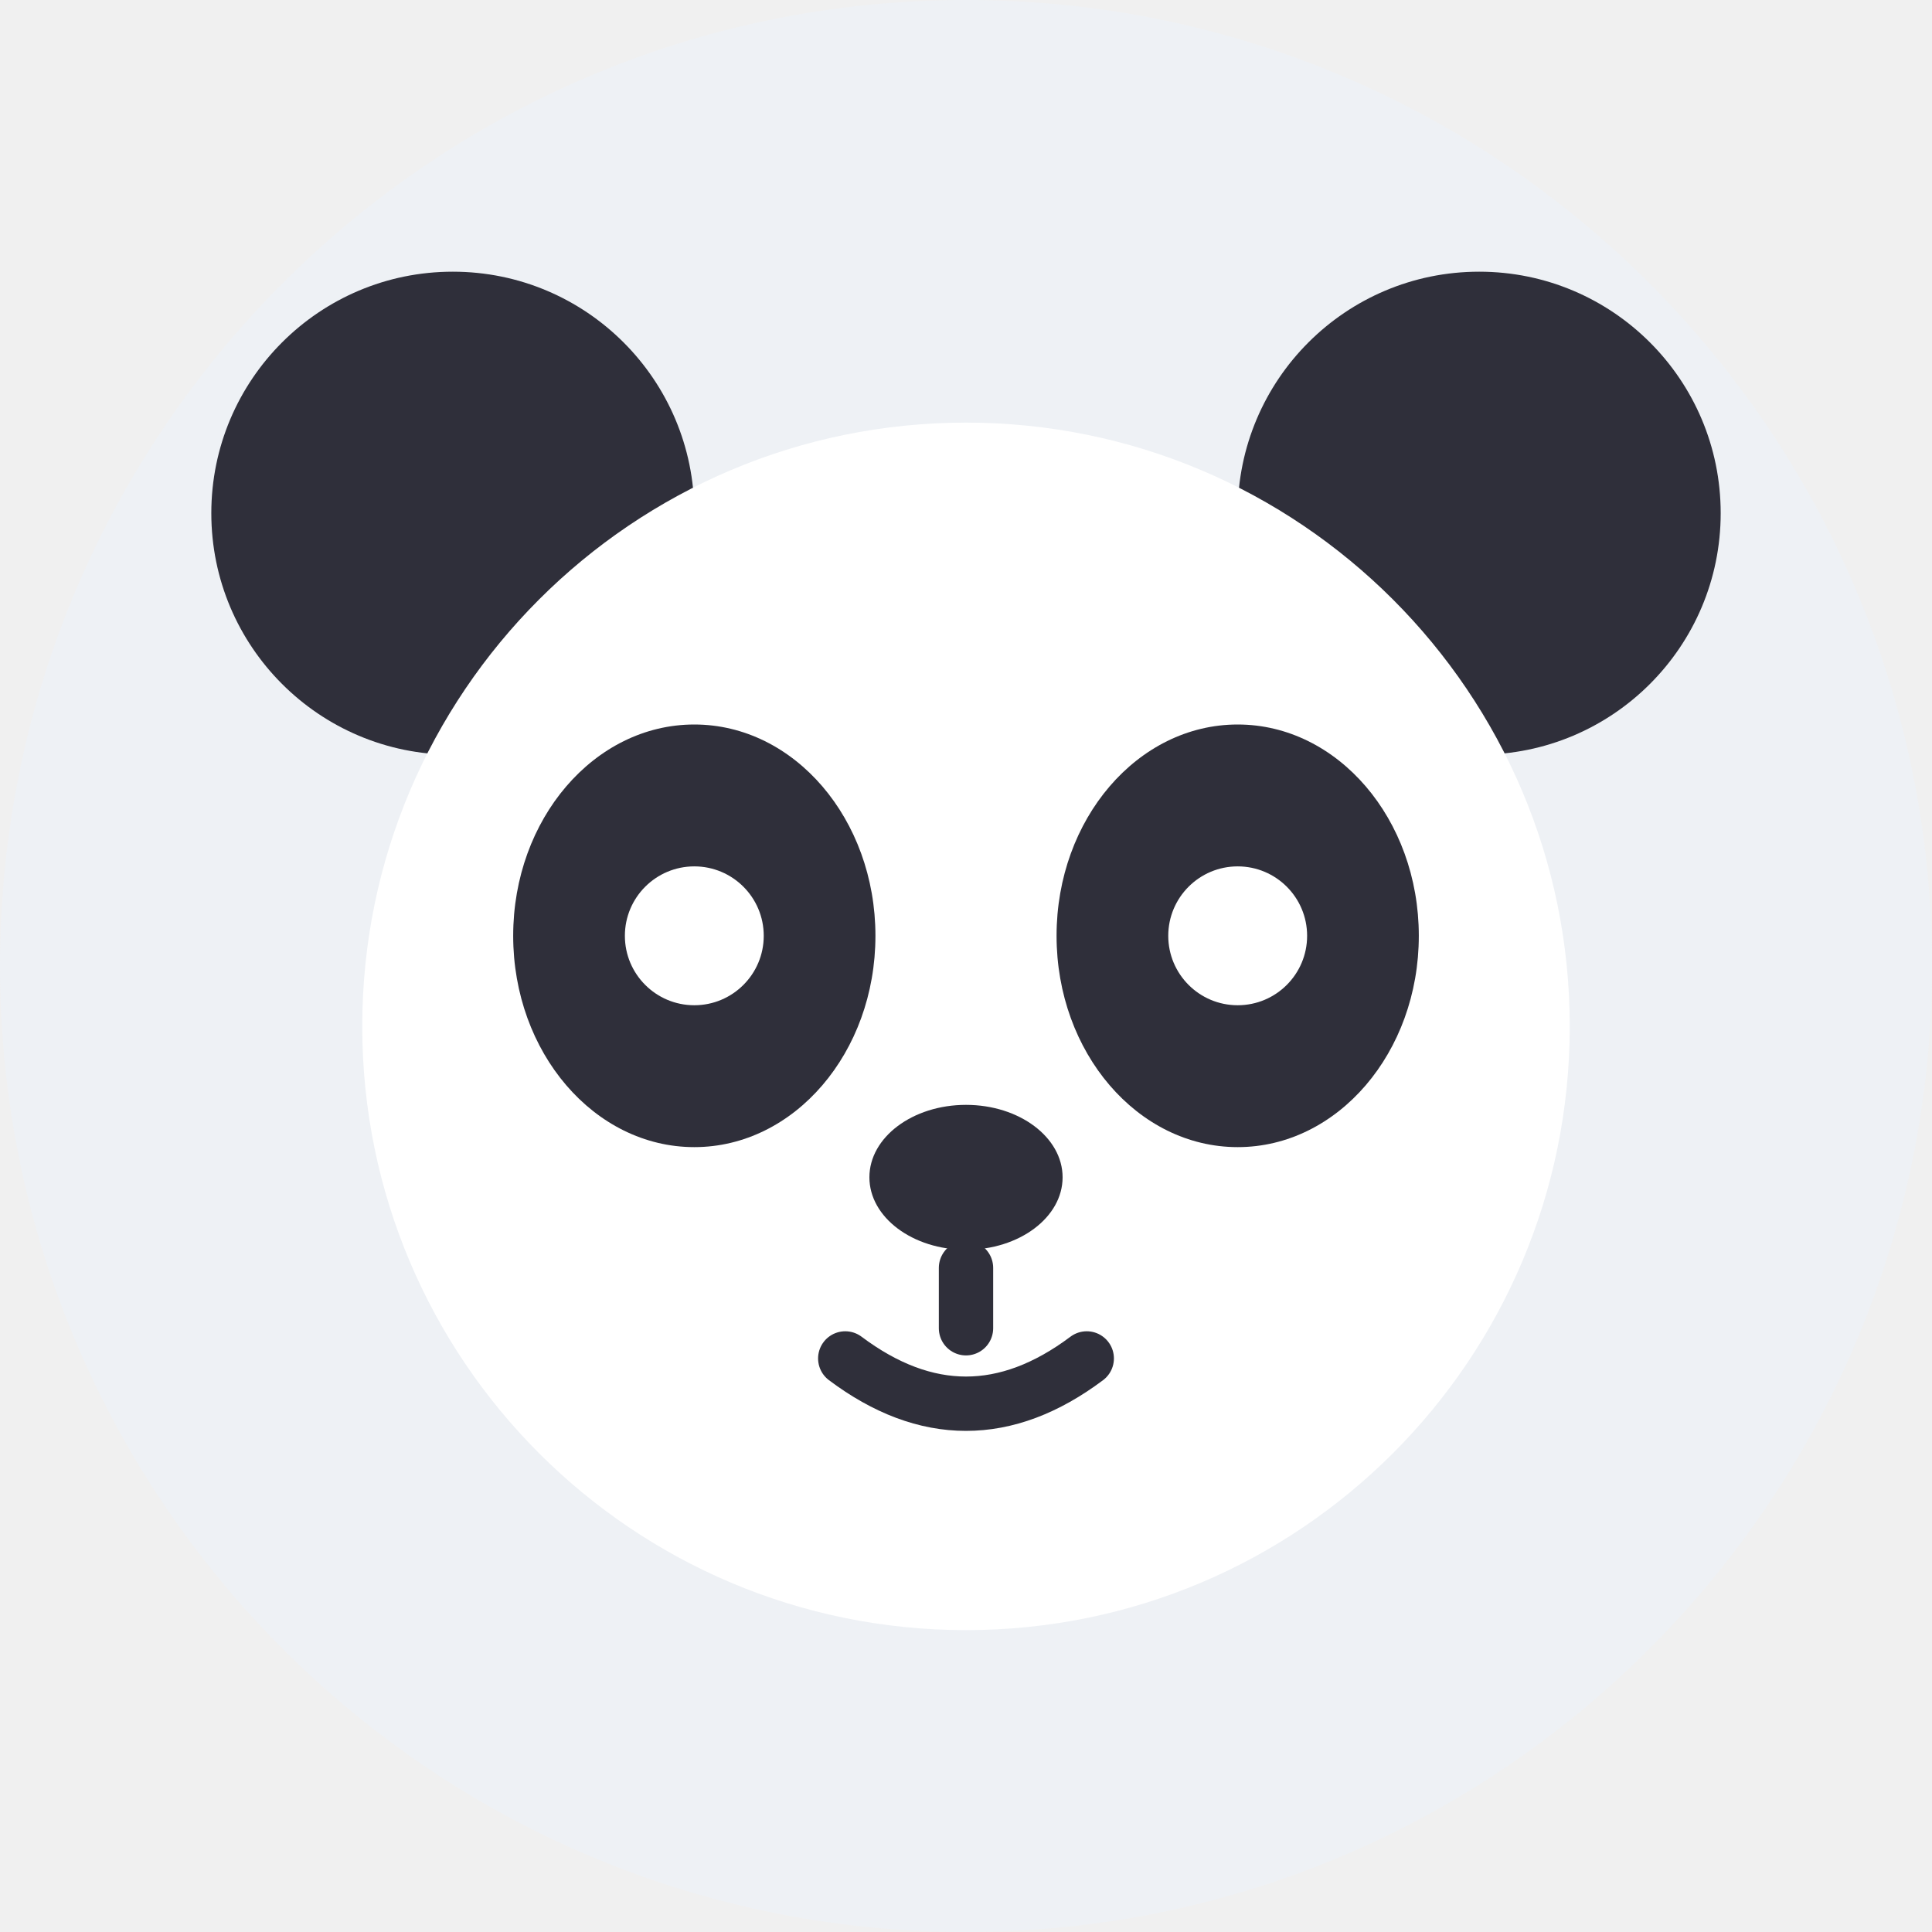
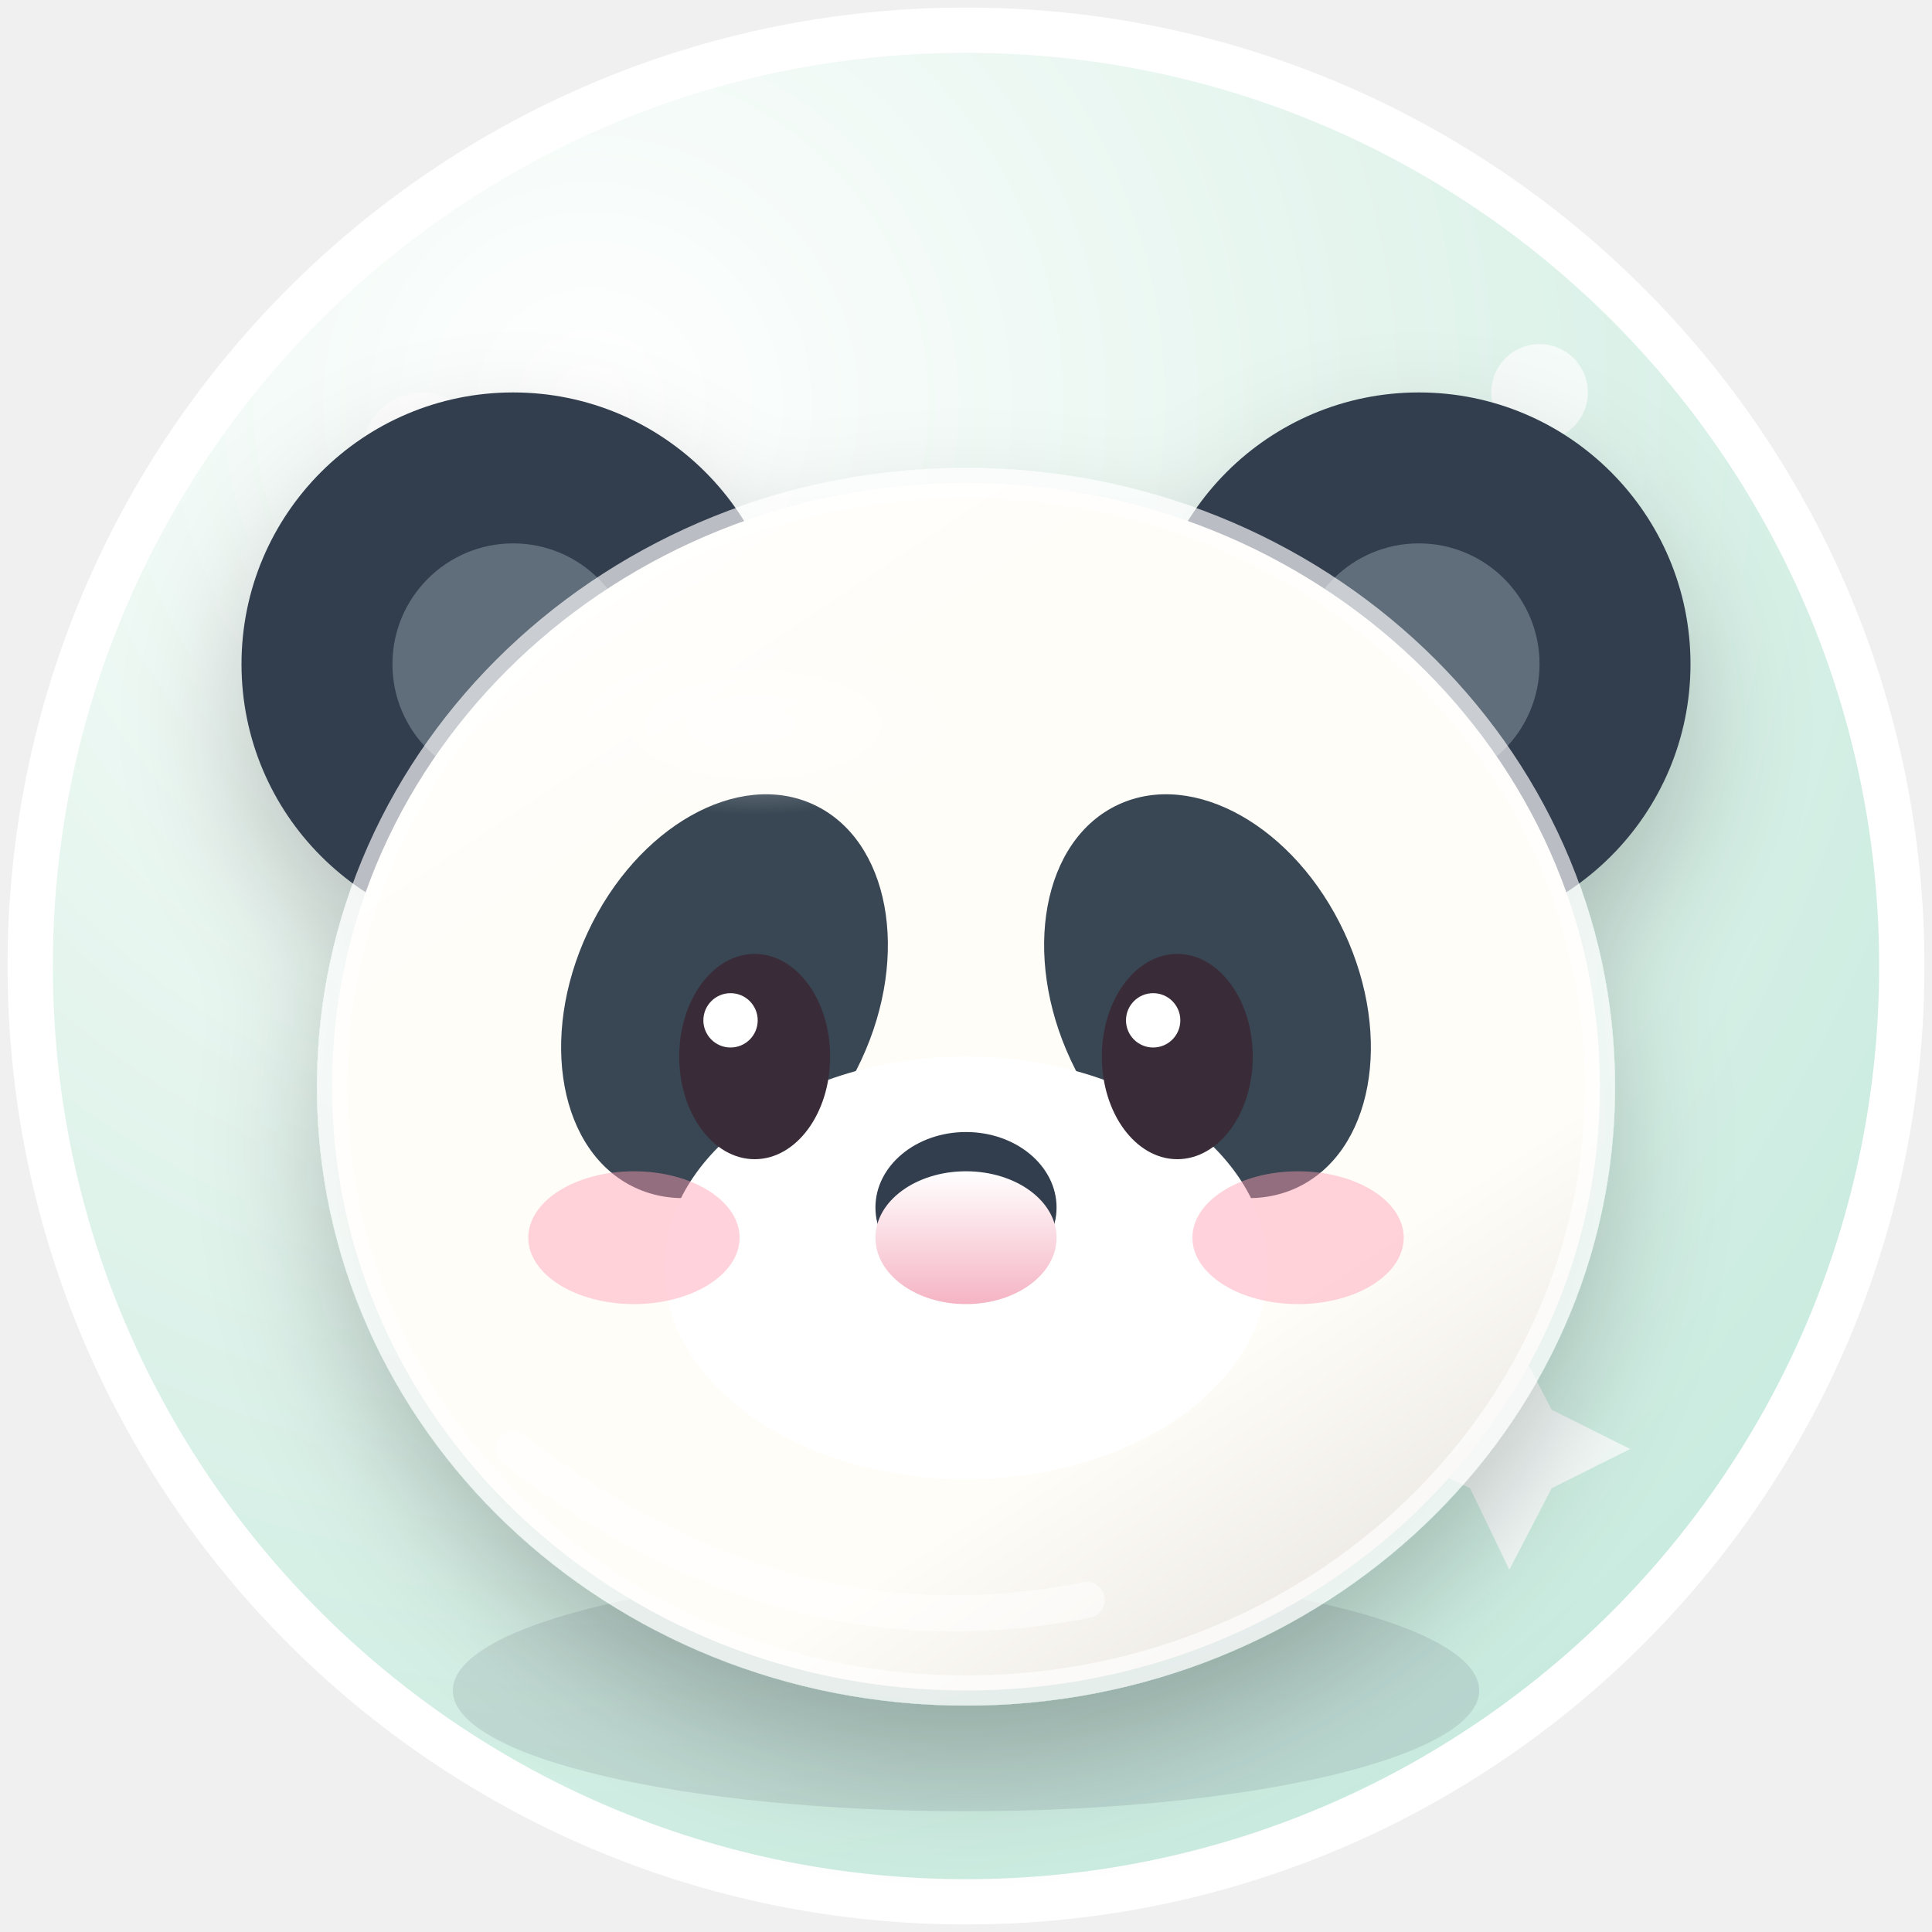
<svg xmlns="http://www.w3.org/2000/svg" viewBox="0 0 64 64" role="img" aria-label="Gấu trúc">
-   <circle cx="32" cy="32" r="32" fill="#eef1f5" />
-   <circle cx="15" cy="17" r="8" fill="#2f2f3a" />
-   <circle cx="49" cy="17" r="8" fill="#2f2f3a" />
-   <circle cx="32" cy="34" r="20" fill="#fff" />
-   <ellipse cx="23" cy="31" rx="6" ry="7" fill="#2f2f3a" />
-   <ellipse cx="41" cy="31" rx="6" ry="7" fill="#2f2f3a" />
-   <circle cx="23" cy="31" r="2.3" fill="#fff" />
-   <circle cx="41" cy="31" r="2.3" fill="#fff" />
-   <ellipse cx="32" cy="39" rx="3.2" ry="2.4" fill="#2f2f3a" />
-   <path d="M32 42v2M28 45q4 3 8 0" stroke="#2f2f3a" stroke-width="1.8" fill="none" stroke-linecap="round" />
+   <defs>
+     <radialGradient id="bg" cx="30%" cy="20%" r="85%">
+       <stop stop-color="#fff" />
+       <stop offset=".48" stop-color="#e5f5ee" />
+       <stop offset="1" stop-color="#c9ebdf" />
+     </radialGradient>
+     <linearGradient id="fur" x1=".15" y1="0" x2=".85" y2="1">
+       <stop stop-color="#fff" />
+       <stop offset=".24" stop-color="#fffdf8" />
+       <stop offset=".74" stop-color="#fffdf8" />
+       <stop offset="1" stop-color="#e6e3df" />
+     </linearGradient>
+     <linearGradient id="fur2" x1="0" y1="0" x2="1" y2="1">
+       <stop stop-color="#fffdf8" />
+       <stop offset="1" stop-color="#e6e3df" />
+     </linearGradient>
+     <linearGradient id="inner" x1="0" y1="0" x2="0" y2="1">
+       <stop stop-color="#fff" />
+       <stop offset="1" stop-color="#f5b4c4" />
+     </linearGradient>
+     <linearGradient id="skin" x1="0" y1="0" x2="1" y2="1">
+       <stop stop-color="#fff0d8" />
+       <stop offset=".55" stop-color="#ffd8b9" />
+       <stop offset="1" stop-color="#e99e91" />
+     </linearGradient>
+     <linearGradient id="gold" x1="0" y1="0" x2="0" y2="1">
+       <stop stop-color="#fff4a8" />
+       <stop offset=".5" stop-color="#ffca4f" />
+       <stop offset="1" stop-color="#e79531" />
+     </linearGradient>
+     <filter id="softShadow" x="-30%" y="-25%" width="160%" height="170%">
+       <feGaussianBlur in="SourceAlpha" stdDeviation="2" />
+       <feOffset dy="2" />
+       <feComponentTransfer>
+         <feFuncA type="linear" slope=".22" />
+       </feComponentTransfer>
+       <feMerge>
+         <feMergeNode />
+         <feMergeNode in="SourceGraphic" />
+       </feMerge>
+     </filter>
+     <radialGradient id="shine">
+       <stop stop-color="#fff" stop-opacity=".62" />
+       <stop offset="1" stop-color="#fff" stop-opacity="0" />
+     </radialGradient>
+   </defs>
+   <circle cx="32" cy="32" r="31" fill="url(#bg)" stroke="#ffffff" stroke-width="1.5" />
+   <circle cx="14" cy="15" r="2" fill="#fff" opacity=".8" />
+   <circle cx="51" cy="13" r="1.6" fill="#fff" opacity=".7" />
+   <path d="m50 44 1.4 2.7 2.6 1.3-2.6 1.3-1.4 2.7-1.3-2.7-2.7-1.3 2.7-1.3z" fill="#fff" opacity=".75" />
+   <ellipse cx="32" cy="56" rx="17" ry="4" fill="#303c4d" opacity=".12" />
+   <g filter="url(#softShadow)">
+     <g fill="url(#fur)">
+       <circle cx="17" cy="22" r="9" fill="#303c4d" />
+       <circle cx="47" cy="22" r="9" fill="#303c4d" />
+       <circle cx="17" cy="22" r="4" fill="#606d7a" />
+       <circle cx="47" cy="22" r="4" fill="#606d7a" />
+     </g>
+     <ellipse cx="32" cy="36" rx="21" ry="20" fill="url(#fur)" stroke="#ffffffaa" stroke-width="1" />
+     <ellipse cx="24" cy="33" rx="5" ry="7" transform="rotate(25 24 33)" fill="#394653" />
+     <ellipse cx="40" cy="33" rx="5" ry="7" transform="rotate(-25 40 33)" fill="#394653" />
+     <ellipse cx="32" cy="42" rx="10" ry="7" fill="#fff" />
+     <ellipse cx="32" cy="40" rx="3" ry="2.5" fill="#303c4d" />
+   </g>
+   <ellipse cx="25" cy="35" rx="2.5" ry="3.4" fill="#392c38" />
+   <ellipse cx="39" cy="35" rx="2.5" ry="3.4" fill="#392c38" />
+   <circle cx="24.2" cy="33.8" r=".9" fill="#fff" />
+   <circle cx="38.2" cy="33.8" r=".9" fill="#fff" />
+   <ellipse cx="21" cy="41" rx="3.5" ry="2.2" fill="#ff9eb2" opacity=".46" />
+   <ellipse cx="43" cy="41" rx="3.5" ry="2.2" fill="#ff9eb2" opacity=".46" />
+   <ellipse cx="32" cy="41" rx="3" ry="2.2" fill="url(#inner)" stroke="${c.dark}" stroke-opacity=".25" stroke-width=".7" />
+   <path d="M32 43q0 3-3 3m3-3q0 3 3 3" fill="none" stroke="${c.dark}" stroke-width="1.2" stroke-linecap="round" />
+   <ellipse cx="25" cy="24" rx="7" ry="3" fill="url(#shine)" />
+   <path d="M17 48q9 7 19 5" fill="none" stroke="#fff" stroke-opacity=".5" stroke-width="1.2" stroke-linecap="round" />
</svg>
